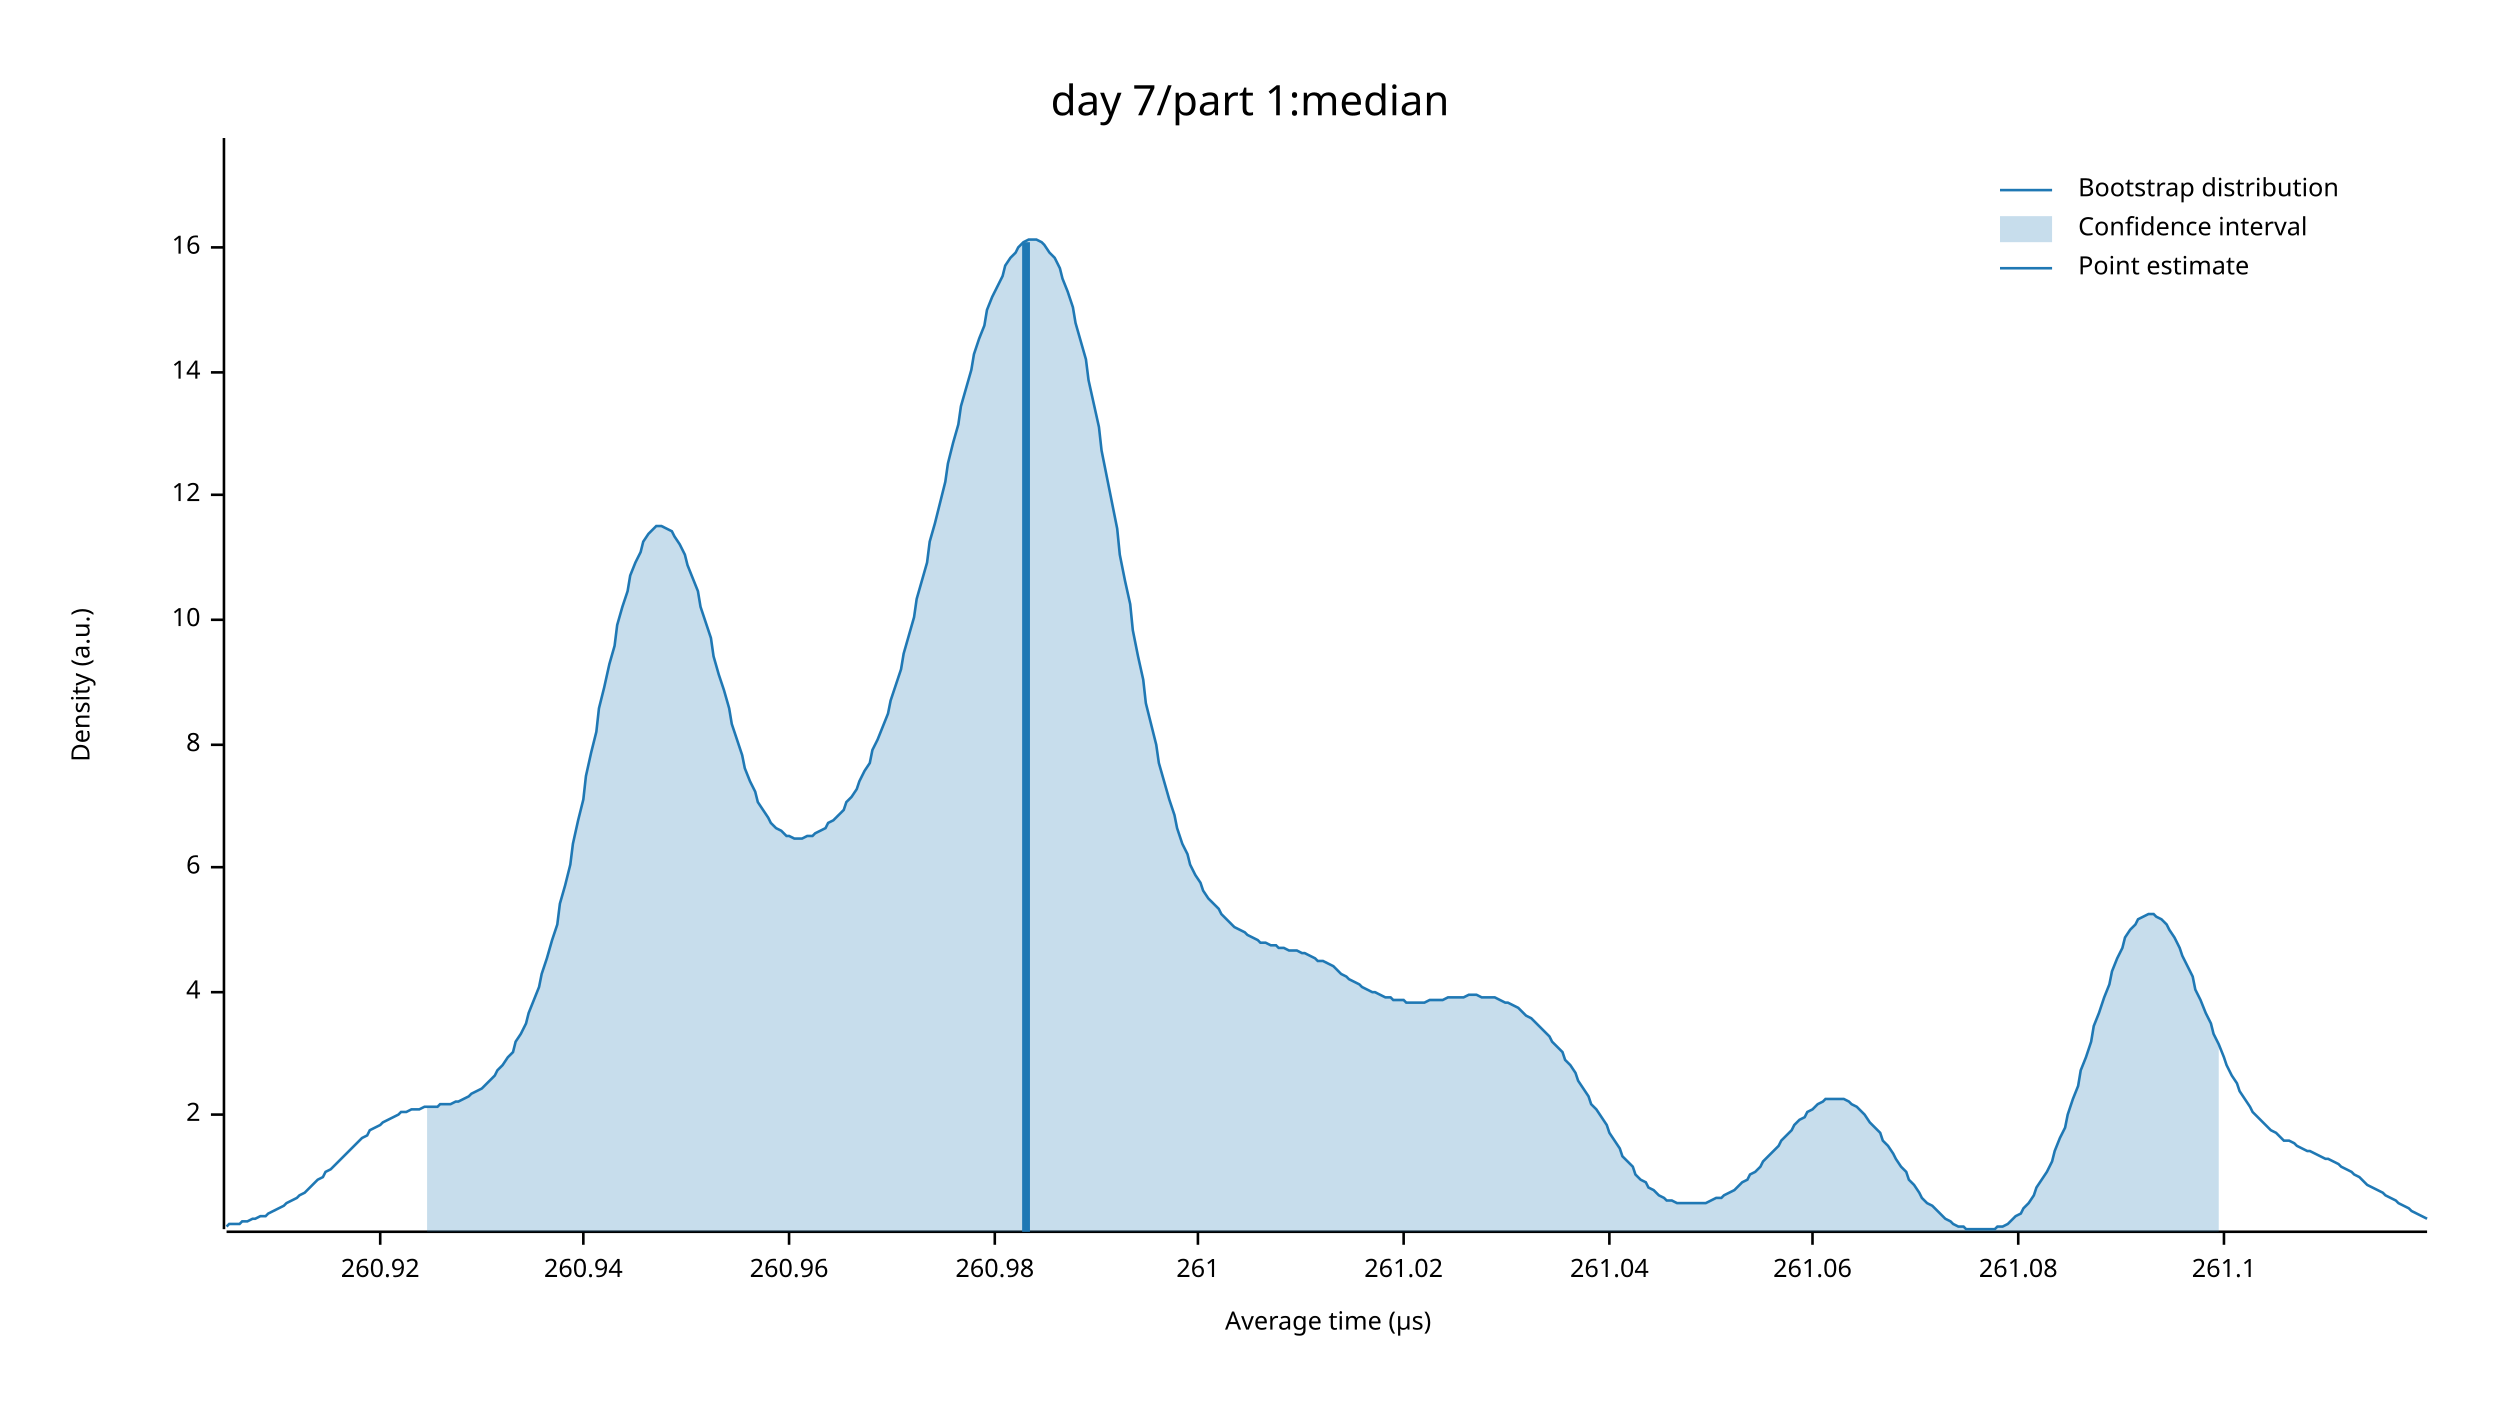
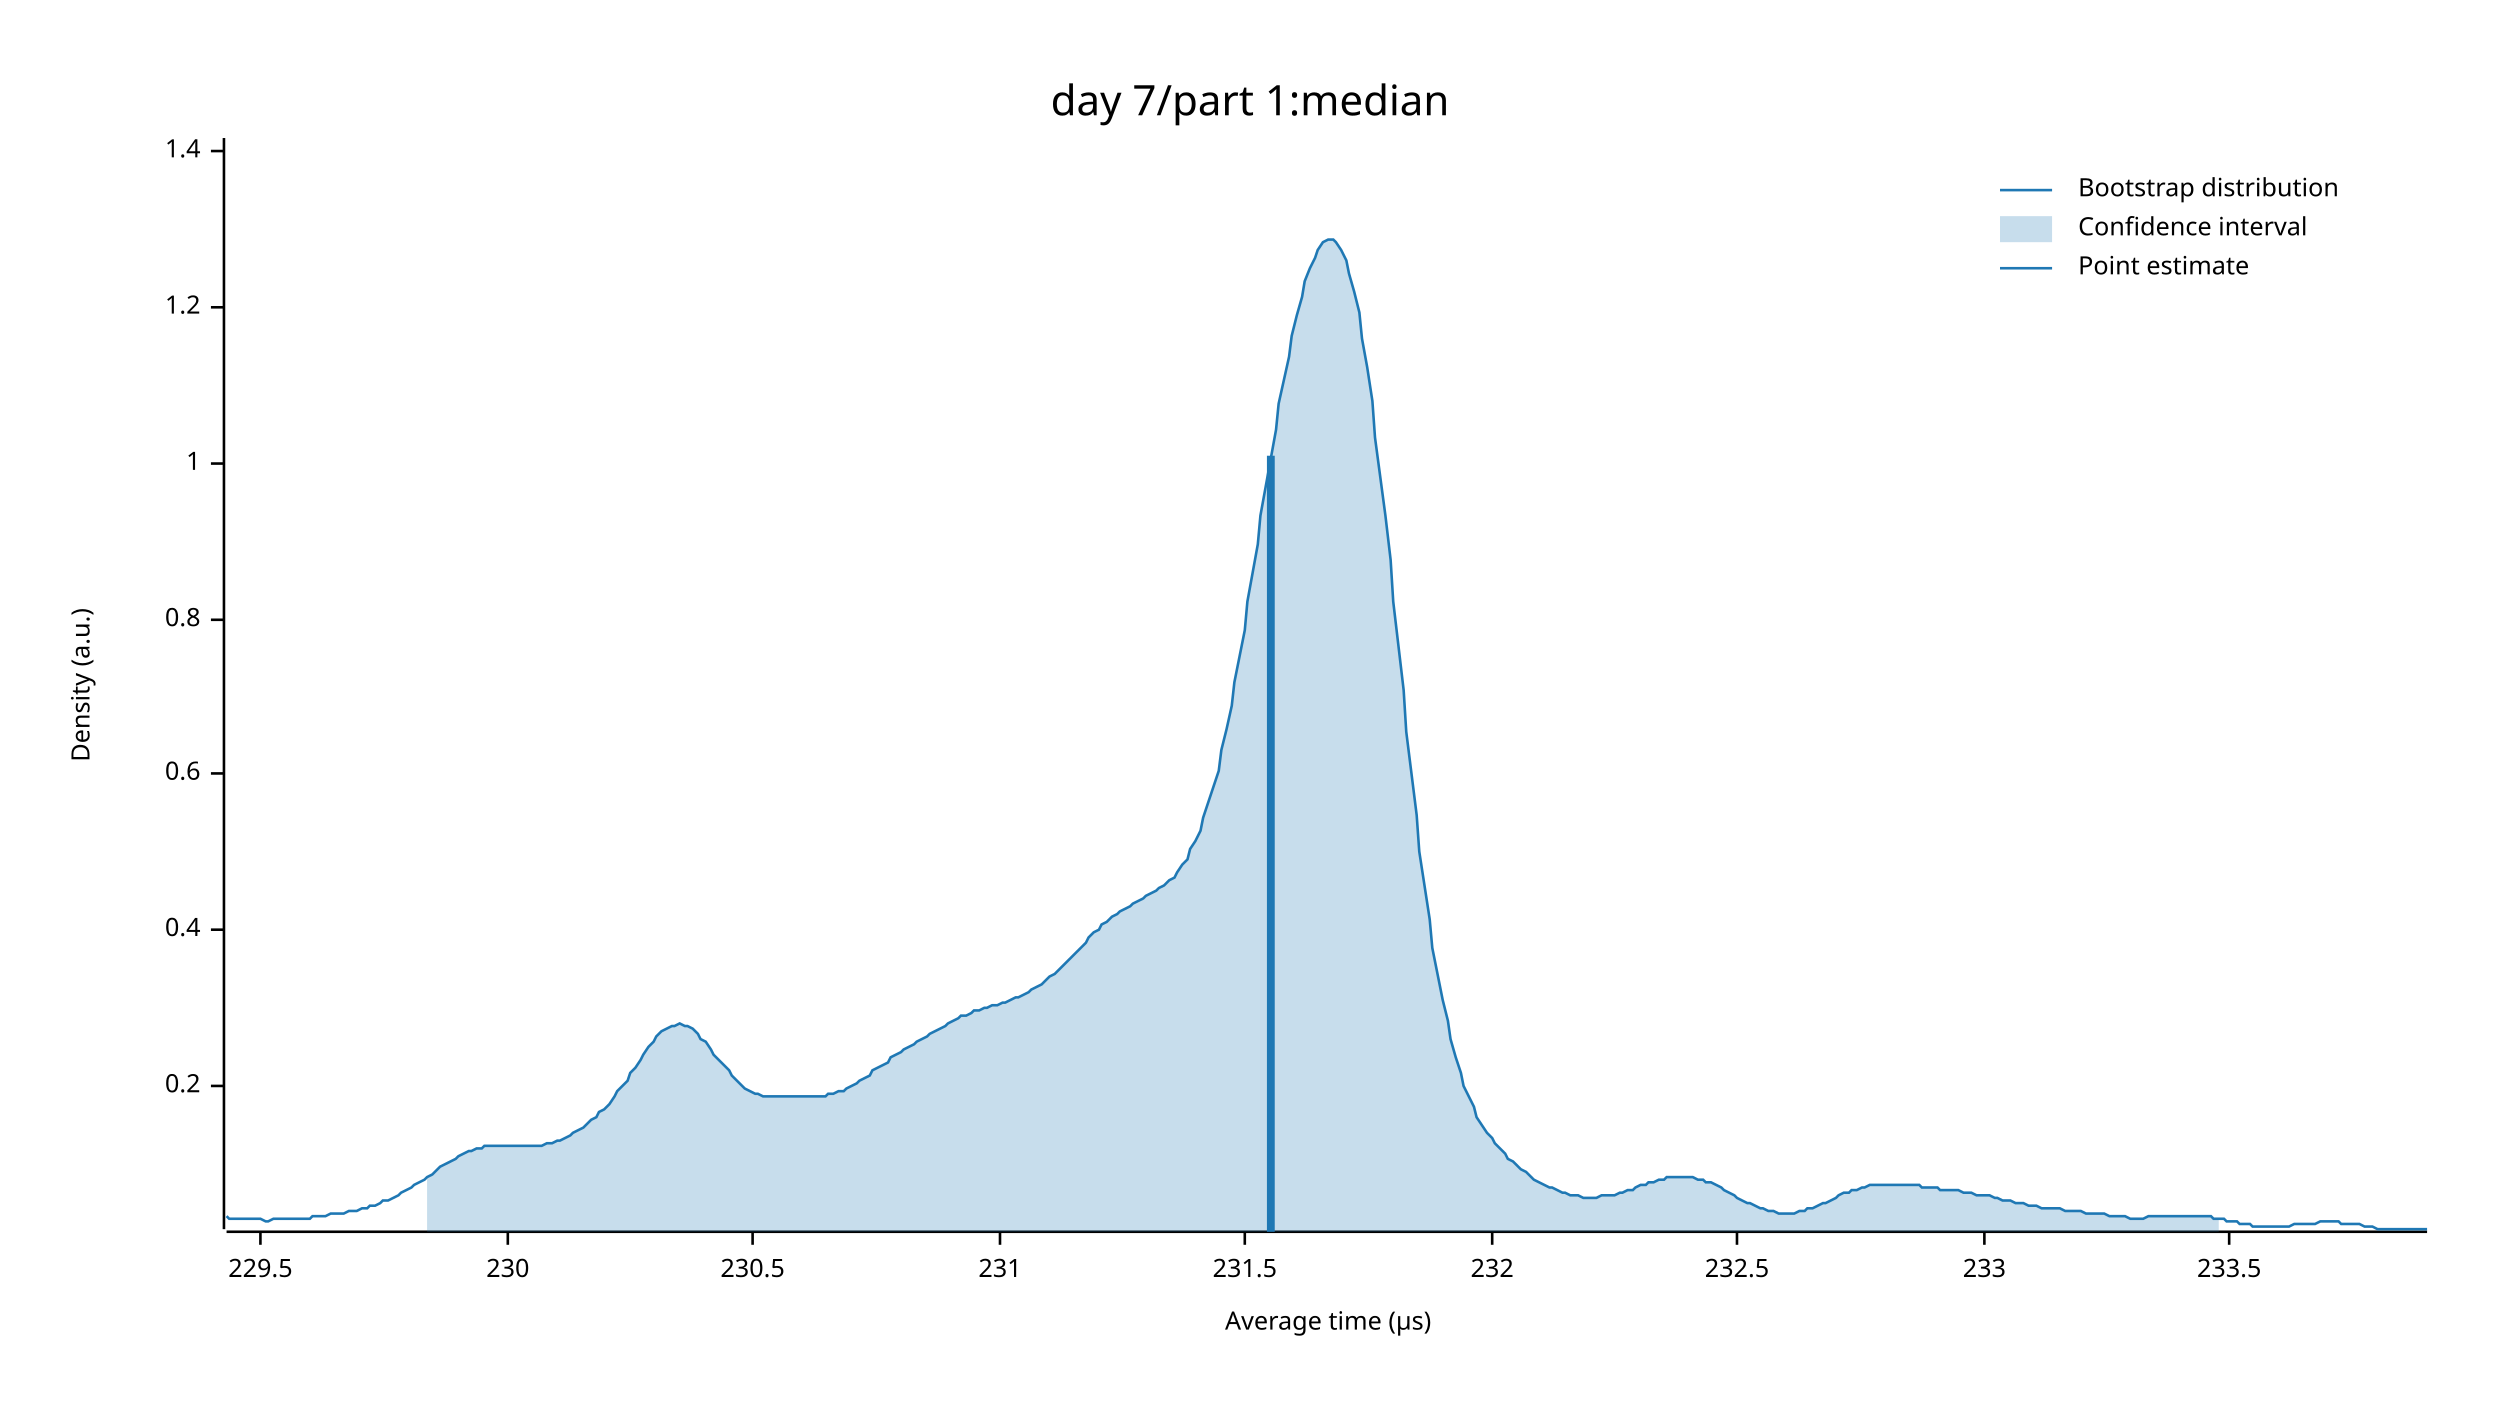
<svg xmlns="http://www.w3.org/2000/svg" width="960" height="540" viewBox="0 0 960 540">
  <text x="480" y="32" dy="0.76em" text-anchor="middle" font-family="sans-serif" font-size="16.129" opacity="1" fill="#000000">
day 7/part 1:median
</text>
  <text x="27" y="263" dy="0.76em" text-anchor="middle" font-family="sans-serif" font-size="9.677" opacity="1" fill="#000000" transform="rotate(270, 27, 263)">
Density (a.u.)
</text>
  <text x="510" y="513" dy="-0.5ex" text-anchor="middle" font-family="sans-serif" font-size="9.677" opacity="1" fill="#000000">
Average time (µs)
</text>
  <polyline fill="none" opacity="1" stroke="#000000" stroke-width="1" points="86,53 86,472 " />
-   <text x="77" y="428" dy="0.5ex" text-anchor="end" font-family="sans-serif" font-size="9.677" opacity="1" fill="#000000">
- 2
+   <text x="77" y="417" dy="0.5ex" text-anchor="end" font-family="sans-serif" font-size="9.677" opacity="1" fill="#000000">
+ 0.2
</text>
-   <polyline fill="none" opacity="1" stroke="#000000" stroke-width="1" points="81,428 86,428 " />
-   <text x="77" y="381" dy="0.5ex" text-anchor="end" font-family="sans-serif" font-size="9.677" opacity="1" fill="#000000">
- 4
+   <polyline fill="none" opacity="1" stroke="#000000" stroke-width="1" points="81,417 86,417 " />
+   <text x="77" y="357" dy="0.5ex" text-anchor="end" font-family="sans-serif" font-size="9.677" opacity="1" fill="#000000">
+ 0.4
</text>
-   <polyline fill="none" opacity="1" stroke="#000000" stroke-width="1" points="81,381 86,381 " />
-   <text x="77" y="333" dy="0.5ex" text-anchor="end" font-family="sans-serif" font-size="9.677" opacity="1" fill="#000000">
- 6
+   <polyline fill="none" opacity="1" stroke="#000000" stroke-width="1" points="81,357 86,357 " />
+   <text x="77" y="297" dy="0.5ex" text-anchor="end" font-family="sans-serif" font-size="9.677" opacity="1" fill="#000000">
+ 0.6
</text>
-   <polyline fill="none" opacity="1" stroke="#000000" stroke-width="1" points="81,333 86,333 " />
-   <text x="77" y="286" dy="0.5ex" text-anchor="end" font-family="sans-serif" font-size="9.677" opacity="1" fill="#000000">
- 8
- </text>
-   <polyline fill="none" opacity="1" stroke="#000000" stroke-width="1" points="81,286 86,286 " />
+   <polyline fill="none" opacity="1" stroke="#000000" stroke-width="1" points="81,297 86,297 " />
  <text x="77" y="238" dy="0.5ex" text-anchor="end" font-family="sans-serif" font-size="9.677" opacity="1" fill="#000000">
- 10
+ 0.8
</text>
  <polyline fill="none" opacity="1" stroke="#000000" stroke-width="1" points="81,238 86,238 " />
-   <text x="77" y="190" dy="0.5ex" text-anchor="end" font-family="sans-serif" font-size="9.677" opacity="1" fill="#000000">
- 12
+   <text x="77" y="178" dy="0.5ex" text-anchor="end" font-family="sans-serif" font-size="9.677" opacity="1" fill="#000000">
+ 1
</text>
-   <polyline fill="none" opacity="1" stroke="#000000" stroke-width="1" points="81,190 86,190 " />
-   <text x="77" y="143" dy="0.5ex" text-anchor="end" font-family="sans-serif" font-size="9.677" opacity="1" fill="#000000">
- 14
+   <polyline fill="none" opacity="1" stroke="#000000" stroke-width="1" points="81,178 86,178 " />
+   <text x="77" y="118" dy="0.5ex" text-anchor="end" font-family="sans-serif" font-size="9.677" opacity="1" fill="#000000">
+ 1.2
</text>
-   <polyline fill="none" opacity="1" stroke="#000000" stroke-width="1" points="81,143 86,143 " />
-   <text x="77" y="95" dy="0.5ex" text-anchor="end" font-family="sans-serif" font-size="9.677" opacity="1" fill="#000000">
- 16
+   <polyline fill="none" opacity="1" stroke="#000000" stroke-width="1" points="81,118 86,118 " />
+   <text x="77" y="58" dy="0.5ex" text-anchor="end" font-family="sans-serif" font-size="9.677" opacity="1" fill="#000000">
+ 1.4
</text>
-   <polyline fill="none" opacity="1" stroke="#000000" stroke-width="1" points="81,95 86,95 " />
+   <polyline fill="none" opacity="1" stroke="#000000" stroke-width="1" points="81,58 86,58 " />
  <polyline fill="none" opacity="1" stroke="#000000" stroke-width="1" points="87,473 932,473 " />
-   <text x="146" y="483" dy="0.76em" text-anchor="middle" font-family="sans-serif" font-size="9.677" opacity="1" fill="#000000">
- 260.92
+   <text x="100" y="483" dy="0.76em" text-anchor="middle" font-family="sans-serif" font-size="9.677" opacity="1" fill="#000000">
+ 229.5
</text>
-   <polyline fill="none" opacity="1" stroke="#000000" stroke-width="1" points="146,473 146,478 " />
-   <text x="224" y="483" dy="0.76em" text-anchor="middle" font-family="sans-serif" font-size="9.677" opacity="1" fill="#000000">
- 260.94
+   <polyline fill="none" opacity="1" stroke="#000000" stroke-width="1" points="100,473 100,478 " />
+   <text x="195" y="483" dy="0.76em" text-anchor="middle" font-family="sans-serif" font-size="9.677" opacity="1" fill="#000000">
+ 230
</text>
-   <polyline fill="none" opacity="1" stroke="#000000" stroke-width="1" points="224,473 224,478 " />
-   <text x="303" y="483" dy="0.76em" text-anchor="middle" font-family="sans-serif" font-size="9.677" opacity="1" fill="#000000">
- 260.96
+   <polyline fill="none" opacity="1" stroke="#000000" stroke-width="1" points="195,473 195,478 " />
+   <text x="289" y="483" dy="0.76em" text-anchor="middle" font-family="sans-serif" font-size="9.677" opacity="1" fill="#000000">
+ 230.5
</text>
-   <polyline fill="none" opacity="1" stroke="#000000" stroke-width="1" points="303,473 303,478 " />
-   <text x="382" y="483" dy="0.76em" text-anchor="middle" font-family="sans-serif" font-size="9.677" opacity="1" fill="#000000">
- 260.98
+   <polyline fill="none" opacity="1" stroke="#000000" stroke-width="1" points="289,473 289,478 " />
+   <text x="384" y="483" dy="0.76em" text-anchor="middle" font-family="sans-serif" font-size="9.677" opacity="1" fill="#000000">
+ 231
</text>
-   <polyline fill="none" opacity="1" stroke="#000000" stroke-width="1" points="382,473 382,478 " />
-   <text x="460" y="483" dy="0.76em" text-anchor="middle" font-family="sans-serif" font-size="9.677" opacity="1" fill="#000000">
- 261
+   <polyline fill="none" opacity="1" stroke="#000000" stroke-width="1" points="384,473 384,478 " />
+   <text x="478" y="483" dy="0.76em" text-anchor="middle" font-family="sans-serif" font-size="9.677" opacity="1" fill="#000000">
+ 231.5
</text>
-   <polyline fill="none" opacity="1" stroke="#000000" stroke-width="1" points="460,473 460,478 " />
-   <text x="539" y="483" dy="0.76em" text-anchor="middle" font-family="sans-serif" font-size="9.677" opacity="1" fill="#000000">
- 261.02
+   <polyline fill="none" opacity="1" stroke="#000000" stroke-width="1" points="478,473 478,478 " />
+   <text x="573" y="483" dy="0.76em" text-anchor="middle" font-family="sans-serif" font-size="9.677" opacity="1" fill="#000000">
+ 232
</text>
-   <polyline fill="none" opacity="1" stroke="#000000" stroke-width="1" points="539,473 539,478 " />
-   <text x="618" y="483" dy="0.76em" text-anchor="middle" font-family="sans-serif" font-size="9.677" opacity="1" fill="#000000">
- 261.04
+   <polyline fill="none" opacity="1" stroke="#000000" stroke-width="1" points="573,473 573,478 " />
+   <text x="667" y="483" dy="0.76em" text-anchor="middle" font-family="sans-serif" font-size="9.677" opacity="1" fill="#000000">
+ 232.5
</text>
-   <polyline fill="none" opacity="1" stroke="#000000" stroke-width="1" points="618,473 618,478 " />
-   <text x="696" y="483" dy="0.76em" text-anchor="middle" font-family="sans-serif" font-size="9.677" opacity="1" fill="#000000">
- 261.06
+   <polyline fill="none" opacity="1" stroke="#000000" stroke-width="1" points="667,473 667,478 " />
+   <text x="762" y="483" dy="0.76em" text-anchor="middle" font-family="sans-serif" font-size="9.677" opacity="1" fill="#000000">
+ 233
</text>
-   <polyline fill="none" opacity="1" stroke="#000000" stroke-width="1" points="696,473 696,478 " />
-   <text x="775" y="483" dy="0.76em" text-anchor="middle" font-family="sans-serif" font-size="9.677" opacity="1" fill="#000000">
- 261.08
+   <polyline fill="none" opacity="1" stroke="#000000" stroke-width="1" points="762,473 762,478 " />
+   <text x="856" y="483" dy="0.76em" text-anchor="middle" font-family="sans-serif" font-size="9.677" opacity="1" fill="#000000">
+ 233.5
</text>
-   <polyline fill="none" opacity="1" stroke="#000000" stroke-width="1" points="775,473 775,478 " />
-   <text x="854" y="483" dy="0.76em" text-anchor="middle" font-family="sans-serif" font-size="9.677" opacity="1" fill="#000000">
- 261.1
- </text>
-   <polyline fill="none" opacity="1" stroke="#000000" stroke-width="1" points="854,473 854,478 " />
-   <polyline fill="none" opacity="1" stroke="#1F78B4" stroke-width="1" points="87,471 88,470 90,470 92,470 93,469 95,469 97,468 98,468 100,467 102,467 103,466 105,465 107,464 109,463 110,462 112,461 114,460 115,459 117,458 119,456 120,455 122,453 124,452 125,450 127,449 129,447 131,445 132,444 134,442 136,440 137,439 139,437 141,436 142,434 144,433 146,432 147,431 149,430 151,429 153,428 154,427 156,427 158,426 159,426 161,426 163,425 164,425 166,425 168,425 169,424 171,424 173,424 175,423 176,423 178,422 180,421 181,420 183,419 185,418 186,417 188,415 190,413 191,411 193,409 195,406 197,404 198,400 200,397 202,393 203,389 205,384 207,379 208,374 210,368 212,361 214,355 215,347 217,340 219,332 220,324 222,315 224,307 225,298 227,289 229,281 230,272 232,264 234,255 236,248 237,240 239,233 241,227 242,221 244,216 246,212 247,208 249,205 251,203 252,202 254,202 256,203 258,204 259,206 261,209 263,213 264,217 266,222 268,227 269,233 271,239 273,245 274,252 276,259 278,265 280,272 281,278 283,284 285,290 286,295 288,300 290,304 291,308 293,311 295,314 296,316 298,318 300,319 302,321 303,321 305,322 307,322 308,322 310,321 312,321 313,320 315,319 317,318 318,316 320,315 322,313 324,311 325,308 327,306 329,303 330,300 332,296 334,293 335,288 337,284 339,279 341,274 342,269 344,263 346,257 347,251 349,244 351,237 352,230 354,223 356,216 357,208 359,201 361,193 363,185 364,178 366,170 368,163 369,156 371,149 373,142 374,136 376,130 378,125 379,119 381,114 383,110 385,106 386,102 388,99 390,97 391,95 393,93 395,92 396,92 398,92 400,93 401,94 403,97 405,99 407,103 408,107 410,112 412,118 413,124 415,131 417,138 418,146 420,155 422,164 423,173 425,183 427,193 429,203 430,213 432,223 434,232 435,242 437,252 439,261 440,270 442,278 444,286 445,293 447,300 449,307 451,313 452,318 454,324 456,328 457,332 459,336 461,339 462,342 464,345 466,347 468,349 469,351 471,353 473,355 474,356 476,357 478,358 479,359 481,360 483,361 484,362 486,362 488,363 490,363 491,364 493,364 495,365 496,365 498,365 500,366 501,366 503,367 505,368 506,369 508,369 510,370 512,371 513,372 515,374 517,375 518,376 520,377 522,378 523,379 525,380 527,381 528,381 530,382 532,383 534,383 535,384 537,384 539,384 540,385 542,385 544,385 545,385 547,385 549,384 550,384 552,384 554,384 556,383 557,383 559,383 561,383 562,383 564,382 566,382 567,382 569,383 571,383 573,383 574,383 576,384 578,385 579,385 581,386 583,387 584,388 586,390 588,391 589,392 591,394 593,396 595,398 596,400 598,402 600,404 601,407 603,409 605,412 606,415 608,418 610,421 611,424 613,426 615,429 617,432 618,435 620,438 622,441 623,444 625,446 627,448 628,451 630,453 632,454 633,456 635,457 637,459 639,460 640,461 642,461 644,462 645,462 647,462 649,462 650,462 652,462 654,462 655,462 657,461 659,460 661,460 662,459 664,458 666,457 667,456 669,454 671,453 672,451 674,450 676,448 677,446 679,444 681,442 683,440 684,438 686,436 688,434 689,432 691,430 693,429 694,427 696,426 698,424 700,423 701,422 703,422 705,422 706,422 708,422 710,423 711,424 713,425 715,427 716,428 718,431 720,433 722,435 723,438 725,440 727,443 728,445 730,448 732,450 733,453 735,455 737,458 738,460 740,462 742,463 744,465 745,466 747,468 749,469 750,470 752,471 754,471 755,472 757,472 759,472 760,472 762,472 764,472 766,472 767,471 769,471 771,470 772,469 774,467 776,466 777,464 779,462 781,459 782,456 784,453 786,450 788,446 789,442 791,437 793,433 794,428 796,422 798,417 799,411 801,406 803,400 804,394 806,389 808,383 810,378 811,373 813,368 815,364 816,360 818,357 820,355 821,353 823,352 825,351 827,351 828,352 830,353 832,355 833,357 835,360 837,364 838,367 840,371 842,375 843,380 845,384 847,389 849,393 850,397 852,401 854,406 855,409 857,413 859,416 860,419 862,422 864,425 865,427 867,429 869,431 871,433 872,434 874,435 876,437 877,438 879,438 881,439 882,440 884,441 886,442 887,442 889,443 891,444 893,445 894,445 896,446 898,447 899,448 901,449 903,450 904,451 906,452 908,454 909,455 911,456 913,457 915,458 916,459 918,460 920,461 921,462 923,463 925,464 926,465 928,466 930,467 932,468 " />
-   <polygon opacity="0.25" fill="#1F78B4" points="164,425 166,425 168,425 169,424 171,424 173,424 175,423 176,423 178,422 180,421 181,420 183,419 185,418 186,417 188,415 190,413 191,411 193,409 195,406 197,404 198,400 200,397 202,393 203,389 205,384 207,379 208,374 210,368 212,361 214,355 215,347 217,340 219,332 220,324 222,315 224,307 225,298 227,289 229,281 230,272 232,264 234,255 236,248 237,240 239,233 241,227 242,221 244,216 246,212 247,208 249,205 251,203 252,202 254,202 256,203 258,204 259,206 261,209 263,213 264,217 266,222 268,227 269,233 271,239 273,245 274,252 276,259 278,265 280,272 281,278 283,284 285,290 286,295 288,300 290,304 291,308 293,311 295,314 296,316 298,318 300,319 302,321 303,321 305,322 307,322 308,322 310,321 312,321 313,320 315,319 317,318 318,316 320,315 322,313 324,311 325,308 327,306 329,303 330,300 332,296 334,293 335,288 337,284 339,279 341,274 342,269 344,263 346,257 347,251 349,244 351,237 352,230 354,223 356,216 357,208 359,201 361,193 363,185 364,178 366,170 368,163 369,156 371,149 373,142 374,136 376,130 378,125 379,119 381,114 383,110 385,106 386,102 388,99 390,97 391,95 393,93 395,92 396,92 398,92 400,93 401,94 403,97 405,99 407,103 408,107 410,112 412,118 413,124 415,131 417,138 418,146 420,155 422,164 423,173 425,183 427,193 429,203 430,213 432,223 434,232 435,242 437,252 439,261 440,270 442,278 444,286 445,293 447,300 449,307 451,313 452,318 454,324 456,328 457,332 459,336 461,339 462,342 464,345 466,347 468,349 469,351 471,353 473,355 474,356 476,357 478,358 479,359 481,360 483,361 484,362 486,362 488,363 490,363 491,364 493,364 495,365 496,365 498,365 500,366 501,366 503,367 505,368 506,369 508,369 510,370 512,371 513,372 515,374 517,375 518,376 520,377 522,378 523,379 525,380 527,381 528,381 530,382 532,383 534,383 535,384 537,384 539,384 540,385 542,385 544,385 545,385 547,385 549,384 550,384 552,384 554,384 556,383 557,383 559,383 561,383 562,383 564,382 566,382 567,382 569,383 571,383 573,383 574,383 576,384 578,385 579,385 581,386 583,387 584,388 586,390 588,391 589,392 591,394 593,396 595,398 596,400 598,402 600,404 601,407 603,409 605,412 606,415 608,418 610,421 611,424 613,426 615,429 617,432 618,435 620,438 622,441 623,444 625,446 627,448 628,451 630,453 632,454 633,456 635,457 637,459 639,460 640,461 642,461 644,462 645,462 647,462 649,462 650,462 652,462 654,462 655,462 657,461 659,460 661,460 662,459 664,458 666,457 667,456 669,454 671,453 672,451 674,450 676,448 677,446 679,444 681,442 683,440 684,438 686,436 688,434 689,432 691,430 693,429 694,427 696,426 698,424 700,423 701,422 703,422 705,422 706,422 708,422 710,423 711,424 713,425 715,427 716,428 718,431 720,433 722,435 723,438 725,440 727,443 728,445 730,448 732,450 733,453 735,455 737,458 738,460 740,462 742,463 744,465 745,466 747,468 749,469 750,470 752,471 754,471 755,472 757,472 759,472 760,472 762,472 764,472 766,472 767,471 769,471 771,470 772,469 774,467 776,466 777,464 779,462 781,459 782,456 784,453 786,450 788,446 789,442 791,437 793,433 794,428 796,422 798,417 799,411 801,406 803,400 804,394 806,389 808,383 810,378 811,373 813,368 815,364 816,360 818,357 820,355 821,353 823,352 825,351 827,351 828,352 830,353 832,355 833,357 835,360 837,364 838,367 840,371 842,375 843,380 845,384 847,389 849,393 850,397 852,401 852,473 164,473 " />
-   <polyline fill="none" opacity="1" stroke="#1F78B4" stroke-width="3" points="394,473 394,93 " />
+   <polyline fill="none" opacity="1" stroke="#000000" stroke-width="1" points="856,473 856,478 " />
+   <polyline fill="none" opacity="1" stroke="#1F78B4" stroke-width="1" points="87,467 88,468 90,468 92,468 93,468 95,468 97,468 98,468 100,468 102,469 103,469 105,468 107,468 109,468 110,468 112,468 114,468 115,468 117,468 119,468 120,467 122,467 124,467 125,467 127,466 129,466 131,466 132,466 134,465 136,465 137,465 139,464 141,464 142,463 144,463 146,462 147,461 149,461 151,460 153,459 154,458 156,457 158,456 159,455 161,454 163,453 164,452 166,451 168,449 169,448 171,447 173,446 175,445 176,444 178,443 180,442 181,442 183,441 185,441 186,440 188,440 190,440 191,440 193,440 195,440 197,440 198,440 200,440 202,440 203,440 205,440 207,440 208,440 210,439 212,439 214,438 215,438 217,437 219,436 220,435 222,434 224,433 225,432 227,430 229,429 230,427 232,426 234,424 236,421 237,419 239,417 241,415 242,412 244,410 246,407 247,405 249,402 251,400 252,398 254,396 256,395 258,394 259,394 261,393 263,394 264,394 266,395 268,397 269,399 271,400 273,403 274,405 276,407 278,409 280,411 281,413 283,415 285,417 286,418 288,419 290,420 291,420 293,421 295,421 296,421 298,421 300,421 302,421 303,421 305,421 307,421 308,421 310,421 312,421 313,421 315,421 317,421 318,420 320,420 322,419 324,419 325,418 327,417 329,416 330,415 332,414 334,413 335,411 337,410 339,409 341,408 342,406 344,405 346,404 347,403 349,402 351,401 352,400 354,399 356,398 357,397 359,396 361,395 363,394 364,393 366,392 368,391 369,390 371,390 373,389 374,388 376,388 378,387 379,387 381,386 383,386 385,385 386,385 388,384 390,383 391,383 393,382 395,381 396,380 398,379 400,378 401,377 403,375 405,374 407,372 408,371 410,369 412,367 413,366 415,364 417,362 418,360 420,358 422,357 423,355 425,354 427,352 429,351 430,350 432,349 434,348 435,347 437,346 439,345 440,344 442,343 444,342 445,341 447,340 449,338 451,337 452,335 454,332 456,330 457,326 459,323 461,319 462,314 464,308 466,302 468,296 469,288 471,280 473,271 474,262 476,252 478,242 479,231 481,220 483,209 484,198 486,187 488,176 490,165 491,155 493,146 495,137 496,129 498,121 500,114 501,108 503,103 505,99 506,96 508,93 510,92 512,92 513,93 515,96 517,100 518,105 520,112 522,120 523,130 525,141 527,154 528,168 530,183 532,198 534,215 535,231 537,248 539,265 540,281 542,297 544,313 545,327 547,340 549,353 550,364 552,374 554,384 556,392 557,399 559,406 561,412 562,417 564,421 566,425 567,429 569,432 571,435 573,437 574,439 576,441 578,443 579,445 581,446 583,448 584,449 586,450 588,452 589,453 591,454 593,455 595,456 596,456 598,457 600,458 601,458 603,459 605,459 606,459 608,460 610,460 611,460 613,460 615,459 617,459 618,459 620,459 622,458 623,458 625,457 627,457 628,456 630,455 632,455 633,454 635,454 637,453 639,453 640,452 642,452 644,452 645,452 647,452 649,452 650,452 652,453 654,453 655,454 657,454 659,455 661,456 662,457 664,458 666,459 667,460 669,461 671,462 672,462 674,463 676,464 677,464 679,465 681,465 683,466 684,466 686,466 688,466 689,466 691,465 693,465 694,464 696,464 698,463 700,462 701,462 703,461 705,460 706,459 708,458 710,458 711,457 713,457 715,456 716,456 718,455 720,455 722,455 723,455 725,455 727,455 728,455 730,455 732,455 733,455 735,455 737,455 738,456 740,456 742,456 744,456 745,457 747,457 749,457 750,457 752,457 754,458 755,458 757,458 759,459 760,459 762,459 764,459 766,460 767,460 769,461 771,461 772,461 774,462 776,462 777,462 779,463 781,463 782,463 784,464 786,464 788,464 789,464 791,464 793,465 794,465 796,465 798,465 799,465 801,466 803,466 804,466 806,466 808,466 810,467 811,467 813,467 815,467 816,467 818,468 820,468 821,468 823,468 825,467 827,467 828,467 830,467 832,467 833,467 835,467 837,467 838,467 840,467 842,467 843,467 845,467 847,467 849,467 850,468 852,468 854,468 855,469 857,469 859,469 860,470 862,470 864,470 865,471 867,471 869,471 871,471 872,471 874,471 876,471 877,471 879,471 881,470 882,470 884,470 886,470 887,470 889,470 891,469 893,469 894,469 896,469 898,469 899,470 901,470 903,470 904,470 906,470 908,471 909,471 911,471 913,472 915,472 916,472 918,472 920,472 921,472 923,472 925,472 926,472 928,472 930,472 932,472 " />
+   <polygon opacity="0.25" fill="#1F78B4" points="164,452 166,451 168,449 169,448 171,447 173,446 175,445 176,444 178,443 180,442 181,442 183,441 185,441 186,440 188,440 190,440 191,440 193,440 195,440 197,440 198,440 200,440 202,440 203,440 205,440 207,440 208,440 210,439 212,439 214,438 215,438 217,437 219,436 220,435 222,434 224,433 225,432 227,430 229,429 230,427 232,426 234,424 236,421 237,419 239,417 241,415 242,412 244,410 246,407 247,405 249,402 251,400 252,398 254,396 256,395 258,394 259,394 261,393 263,394 264,394 266,395 268,397 269,399 271,400 273,403 274,405 276,407 278,409 280,411 281,413 283,415 285,417 286,418 288,419 290,420 291,420 293,421 295,421 296,421 298,421 300,421 302,421 303,421 305,421 307,421 308,421 310,421 312,421 313,421 315,421 317,421 318,420 320,420 322,419 324,419 325,418 327,417 329,416 330,415 332,414 334,413 335,411 337,410 339,409 341,408 342,406 344,405 346,404 347,403 349,402 351,401 352,400 354,399 356,398 357,397 359,396 361,395 363,394 364,393 366,392 368,391 369,390 371,390 373,389 374,388 376,388 378,387 379,387 381,386 383,386 385,385 386,385 388,384 390,383 391,383 393,382 395,381 396,380 398,379 400,378 401,377 403,375 405,374 407,372 408,371 410,369 412,367 413,366 415,364 417,362 418,360 420,358 422,357 423,355 425,354 427,352 429,351 430,350 432,349 434,348 435,347 437,346 439,345 440,344 442,343 444,342 445,341 447,340 449,338 451,337 452,335 454,332 456,330 457,326 459,323 461,319 462,314 464,308 466,302 468,296 469,288 471,280 473,271 474,262 476,252 478,242 479,231 481,220 483,209 484,198 486,187 488,176 490,165 491,155 493,146 495,137 496,129 498,121 500,114 501,108 503,103 505,99 506,96 508,93 510,92 512,92 513,93 515,96 517,100 518,105 520,112 522,120 523,130 525,141 527,154 528,168 530,183 532,198 534,215 535,231 537,248 539,265 540,281 542,297 544,313 545,327 547,340 549,353 550,364 552,374 554,384 556,392 557,399 559,406 561,412 562,417 564,421 566,425 567,429 569,432 571,435 573,437 574,439 576,441 578,443 579,445 581,446 583,448 584,449 586,450 588,452 589,453 591,454 593,455 595,456 596,456 598,457 600,458 601,458 603,459 605,459 606,459 608,460 610,460 611,460 613,460 615,459 617,459 618,459 620,459 622,458 623,458 625,457 627,457 628,456 630,455 632,455 633,454 635,454 637,453 639,453 640,452 642,452 644,452 645,452 647,452 649,452 650,452 652,453 654,453 655,454 657,454 659,455 661,456 662,457 664,458 666,459 667,460 669,461 671,462 672,462 674,463 676,464 677,464 679,465 681,465 683,466 684,466 686,466 688,466 689,466 691,465 693,465 694,464 696,464 698,463 700,462 701,462 703,461 705,460 706,459 708,458 710,458 711,457 713,457 715,456 716,456 718,455 720,455 722,455 723,455 725,455 727,455 728,455 730,455 732,455 733,455 735,455 737,455 738,456 740,456 742,456 744,456 745,457 747,457 749,457 750,457 752,457 754,458 755,458 757,458 759,459 760,459 762,459 764,459 766,460 767,460 769,461 771,461 772,461 774,462 776,462 777,462 779,463 781,463 782,463 784,464 786,464 788,464 789,464 791,464 793,465 794,465 796,465 798,465 799,465 801,466 803,466 804,466 806,466 808,466 810,467 811,467 813,467 815,467 816,467 818,468 820,468 821,468 823,468 825,467 827,467 828,467 830,467 832,467 833,467 835,467 837,467 838,467 840,467 842,467 843,467 845,467 847,467 849,467 850,468 852,468 852,473 164,473 " />
+   <polyline fill="none" opacity="1" stroke="#1F78B4" stroke-width="3" points="488,473 488,175 " />
  <text x="798" y="68" dy="0.76em" text-anchor="start" font-family="sans-serif" font-size="9.677" opacity="1" fill="#000000">
Bootstrap distribution
</text>
  <text x="798" y="83" dy="0.76em" text-anchor="start" font-family="sans-serif" font-size="9.677" opacity="1" fill="#000000">
Confidence interval
</text>
  <text x="798" y="98" dy="0.76em" text-anchor="start" font-family="sans-serif" font-size="9.677" opacity="1" fill="#000000">
Point estimate
</text>
  <polyline fill="none" opacity="1" stroke="#1F78B4" stroke-width="1" points="768,73 788,73 " />
  <rect x="768" y="83" width="20" height="10" opacity="0.25" fill="#1F78B4" stroke="none" />
  <polyline fill="none" opacity="1" stroke="#1F78B4" stroke-width="1" points="768,103 788,103 " />
</svg>
